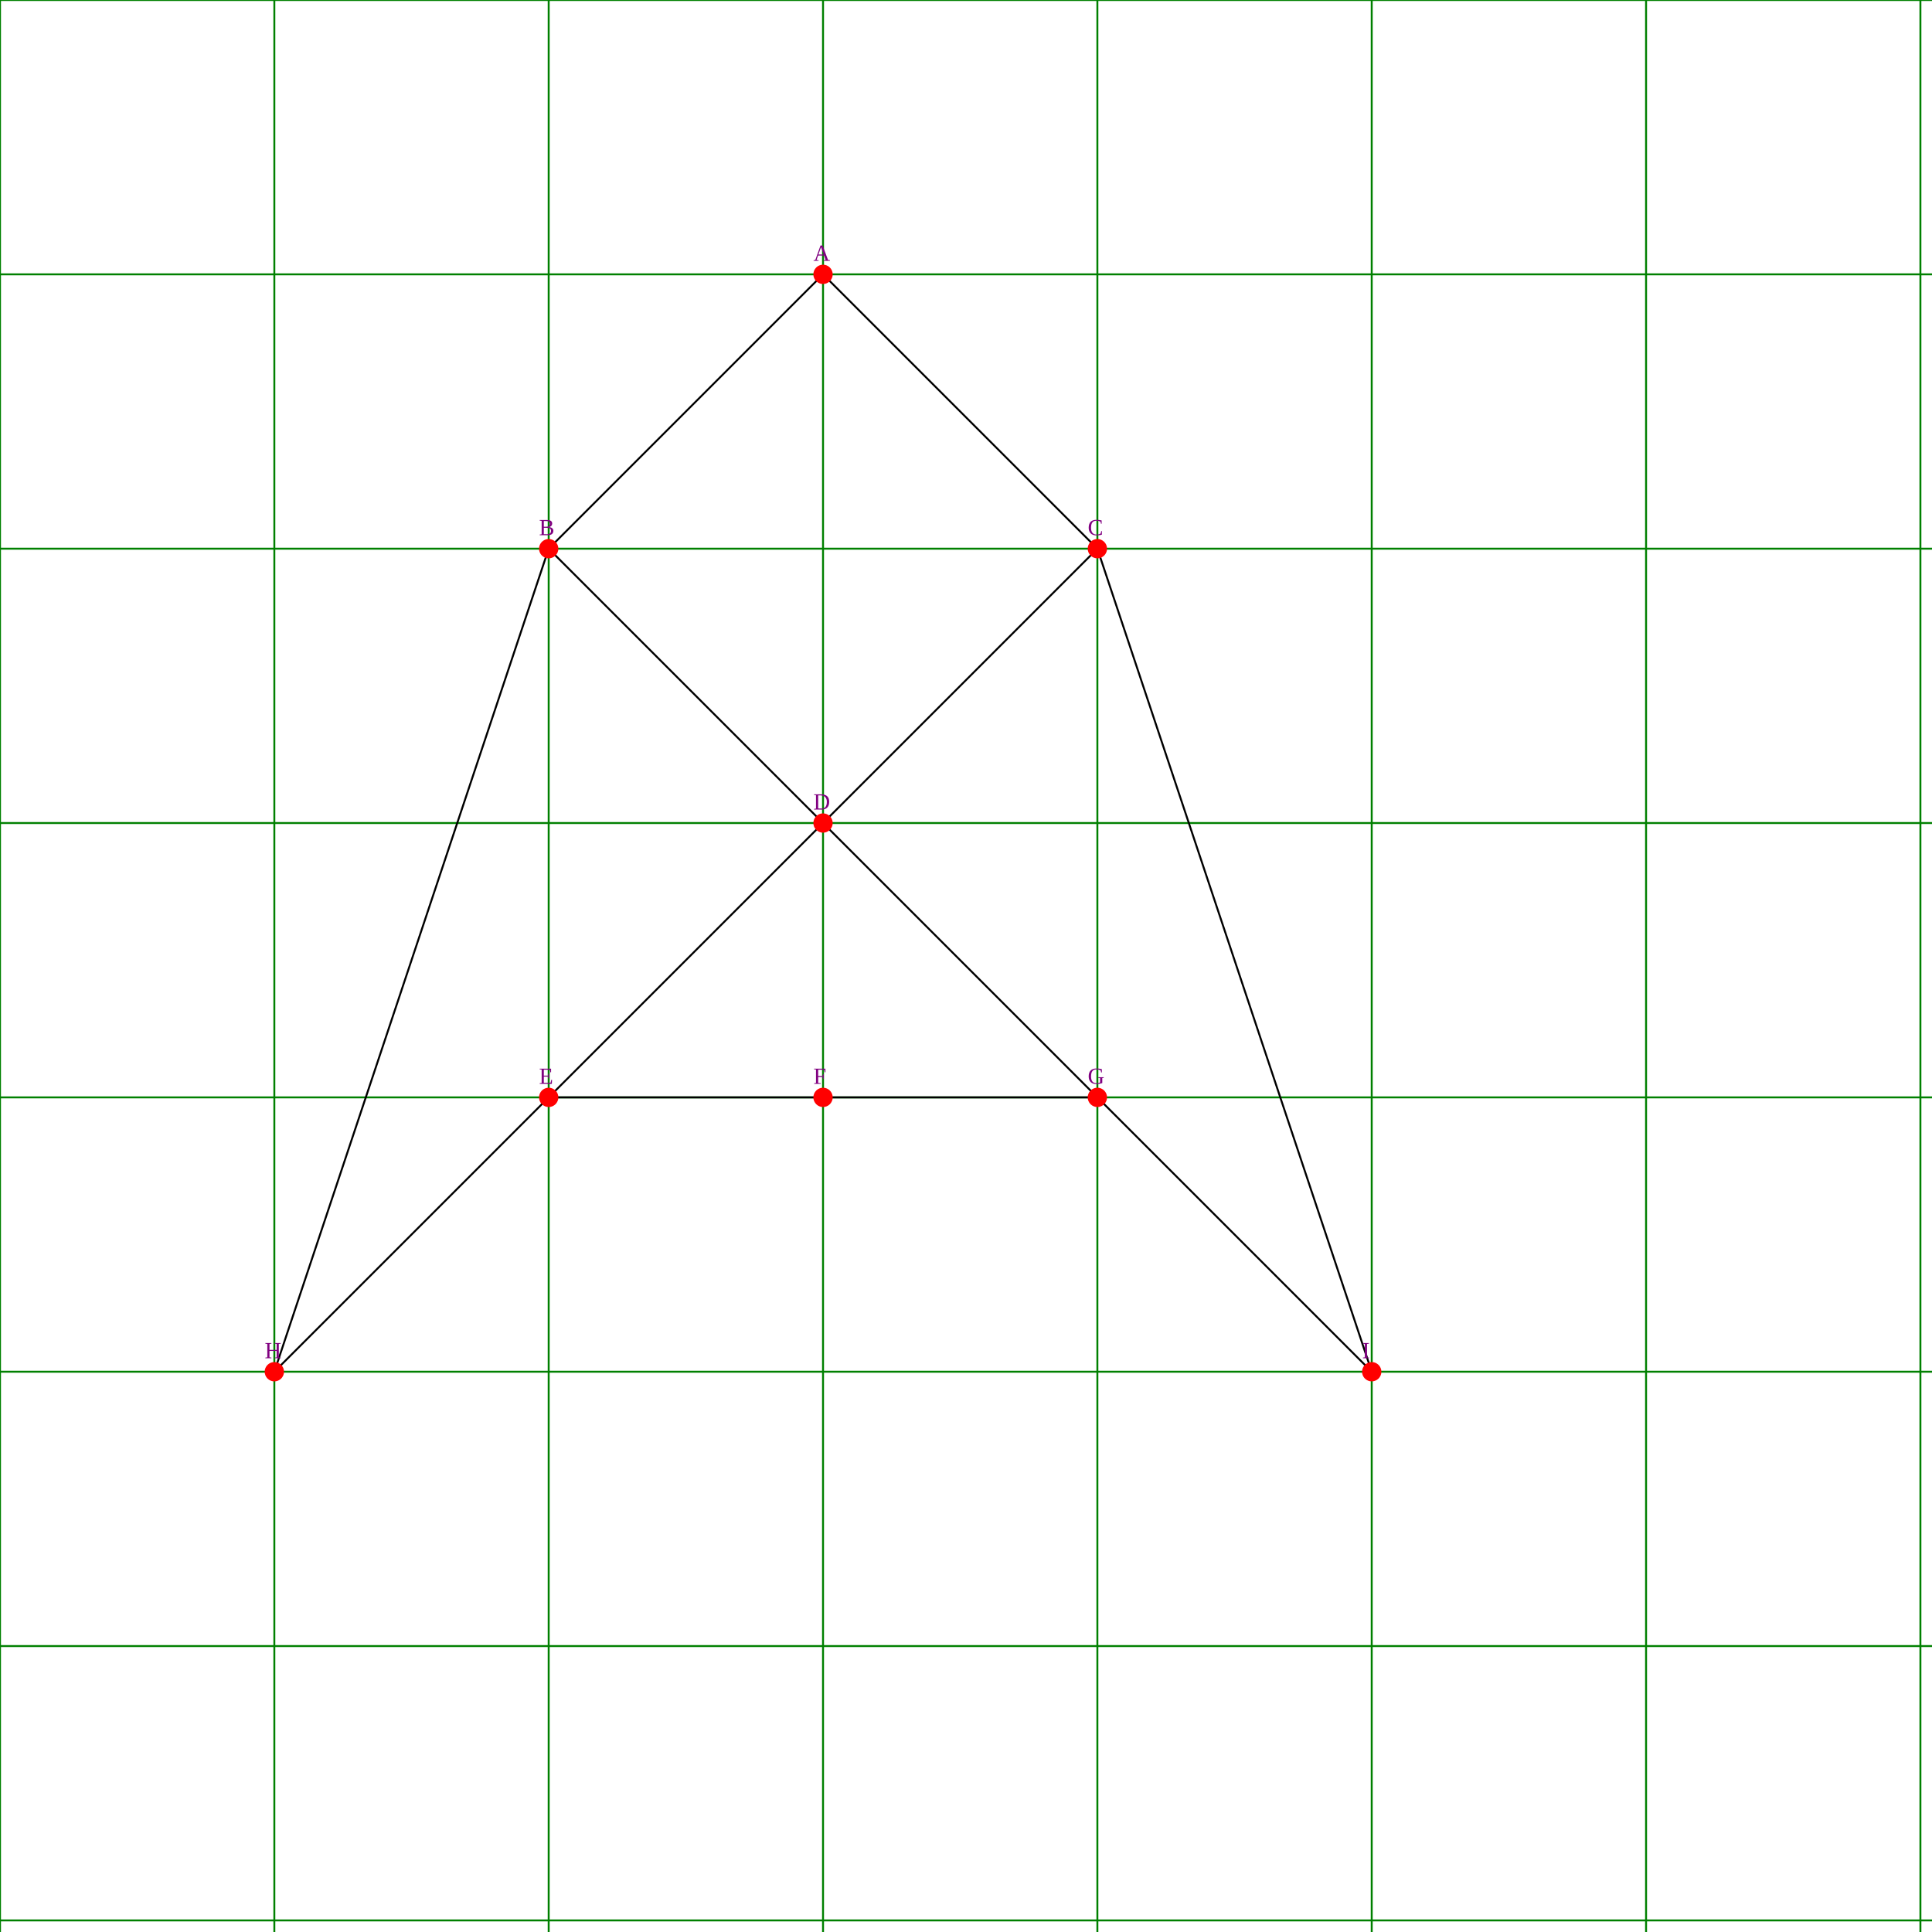
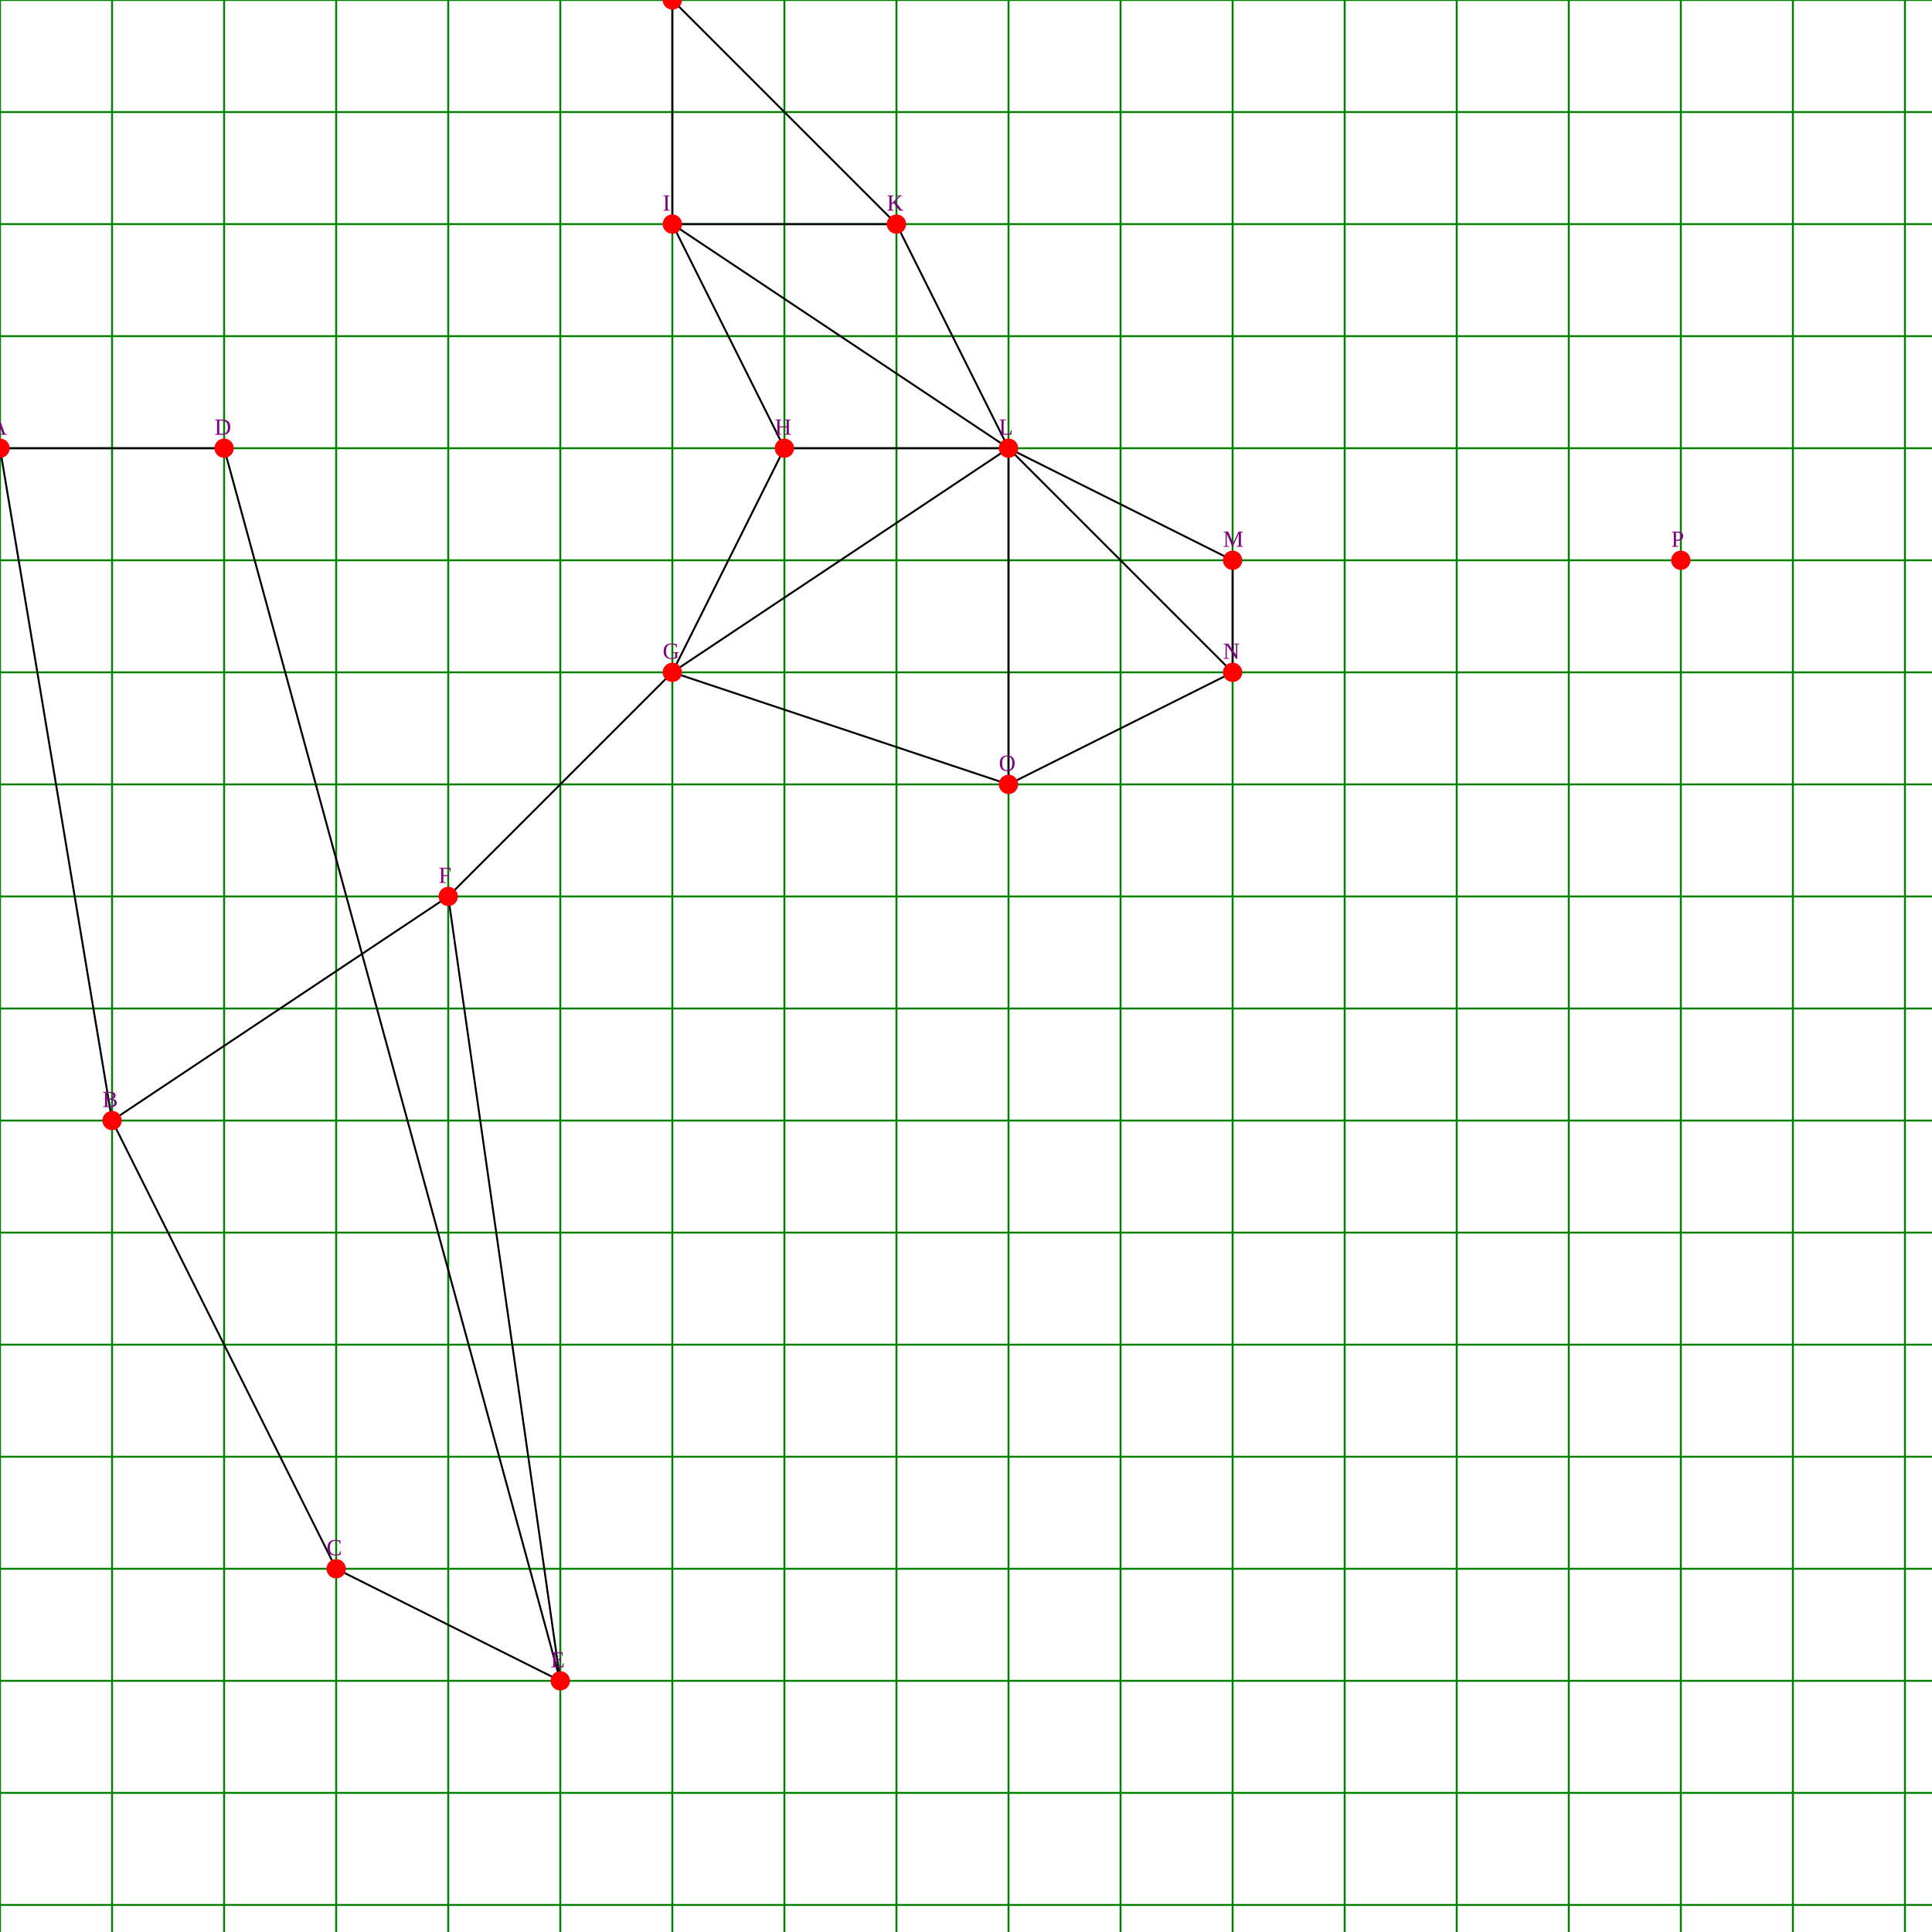
<svg xmlns="http://www.w3.org/2000/svg" version="1.1" width="1000" height="1000">
  <line x1="0" y1="0" x2="1000" y2="0" stroke="green" />
-   <line x1="0" y1="142" x2="1000" y2="142" stroke="green" />
-   <line x1="0" y1="284" x2="1000" y2="284" stroke="green" />
-   <line x1="0" y1="426" x2="1000" y2="426" stroke="green" />
-   <line x1="0" y1="568" x2="1000" y2="568" stroke="green" />
-   <line x1="0" y1="710" x2="1000" y2="710" stroke="green" />
-   <line x1="0" y1="852" x2="1000" y2="852" stroke="green" />
-   <line x1="0" y1="994" x2="1000" y2="994" stroke="green" />
+   <line x1="0" y1="58" x2="1000" y2="58" stroke="green" />
+   <line x1="0" y1="116" x2="1000" y2="116" stroke="green" />
+   <line x1="0" y1="174" x2="1000" y2="174" stroke="green" />
+   <line x1="0" y1="232" x2="1000" y2="232" stroke="green" />
+   <line x1="0" y1="290" x2="1000" y2="290" stroke="green" />
+   <line x1="0" y1="348" x2="1000" y2="348" stroke="green" />
+   <line x1="0" y1="406" x2="1000" y2="406" stroke="green" />
+   <line x1="0" y1="464" x2="1000" y2="464" stroke="green" />
+   <line x1="0" y1="522" x2="1000" y2="522" stroke="green" />
+   <line x1="0" y1="580" x2="1000" y2="580" stroke="green" />
+   <line x1="0" y1="638" x2="1000" y2="638" stroke="green" />
+   <line x1="0" y1="696" x2="1000" y2="696" stroke="green" />
+   <line x1="0" y1="754" x2="1000" y2="754" stroke="green" />
+   <line x1="0" y1="812" x2="1000" y2="812" stroke="green" />
+   <line x1="0" y1="870" x2="1000" y2="870" stroke="green" />
+   <line x1="0" y1="928" x2="1000" y2="928" stroke="green" />
+   <line x1="0" y1="986" x2="1000" y2="986" stroke="green" />
  <line x1="0" y1="0" x2="0" y2="1000" stroke="green" />
-   <line x1="142" y1="0" x2="142" y2="1000" stroke="green" />
-   <line x1="284" y1="0" x2="284" y2="1000" stroke="green" />
-   <line x1="426" y1="0" x2="426" y2="1000" stroke="green" />
-   <line x1="568" y1="0" x2="568" y2="1000" stroke="green" />
-   <line x1="710" y1="0" x2="710" y2="1000" stroke="green" />
-   <line x1="852" y1="0" x2="852" y2="1000" stroke="green" />
-   <line x1="994" y1="0" x2="994" y2="1000" stroke="green" />
-   <line x1="426" y1="142" x2="284" y2="284" stroke="black" />
-   <line x1="426" y1="142" x2="568" y2="284" stroke="black" />
-   <line x1="284" y1="284" x2="426" y2="426" stroke="black" />
-   <line x1="568" y1="284" x2="426" y2="426" stroke="black" />
-   <line x1="426" y1="426" x2="284" y2="568" stroke="black" />
-   <line x1="426" y1="426" x2="568" y2="568" stroke="black" />
-   <line x1="284" y1="284" x2="142" y2="710" stroke="black" />
-   <line x1="568" y1="284" x2="710" y2="710" stroke="black" />
-   <line x1="284" y1="568" x2="426" y2="568" stroke="black" />
-   <line x1="426" y1="568" x2="568" y2="568" stroke="black" />
-   <line x1="568" y1="568" x2="710" y2="710" stroke="black" />
-   <line x1="284" y1="568" x2="142" y2="710" stroke="black" />
-   <circle cx="426" cy="142" r="5" fill="red" />
-   <text x="421" y="135" fill="purple">A</text>
-   <circle cx="284" cy="284" r="5" fill="red" />
-   <text x="279" y="277" fill="purple">B</text>
-   <circle cx="568" cy="284" r="5" fill="red" />
-   <text x="563" y="277" fill="purple">C</text>
-   <circle cx="426" cy="426" r="5" fill="red" />
-   <text x="421" y="419" fill="purple">D</text>
-   <circle cx="284" cy="568" r="5" fill="red" />
-   <text x="279" y="561" fill="purple">E</text>
-   <circle cx="426" cy="568" r="5" fill="red" />
-   <text x="421" y="561" fill="purple">F</text>
-   <circle cx="568" cy="568" r="5" fill="red" />
-   <text x="563" y="561" fill="purple">G</text>
-   <circle cx="142" cy="710" r="5" fill="red" />
-   <text x="137" y="703" fill="purple">H</text>
-   <circle cx="710" cy="710" r="5" fill="red" />
-   <text x="705" y="703" fill="purple">I</text>
+   <line x1="58" y1="0" x2="58" y2="1000" stroke="green" />
+   <line x1="116" y1="0" x2="116" y2="1000" stroke="green" />
+   <line x1="174" y1="0" x2="174" y2="1000" stroke="green" />
+   <line x1="232" y1="0" x2="232" y2="1000" stroke="green" />
+   <line x1="290" y1="0" x2="290" y2="1000" stroke="green" />
+   <line x1="348" y1="0" x2="348" y2="1000" stroke="green" />
+   <line x1="406" y1="0" x2="406" y2="1000" stroke="green" />
+   <line x1="464" y1="0" x2="464" y2="1000" stroke="green" />
+   <line x1="522" y1="0" x2="522" y2="1000" stroke="green" />
+   <line x1="580" y1="0" x2="580" y2="1000" stroke="green" />
+   <line x1="638" y1="0" x2="638" y2="1000" stroke="green" />
+   <line x1="696" y1="0" x2="696" y2="1000" stroke="green" />
+   <line x1="754" y1="0" x2="754" y2="1000" stroke="green" />
+   <line x1="812" y1="0" x2="812" y2="1000" stroke="green" />
+   <line x1="870" y1="0" x2="870" y2="1000" stroke="green" />
+   <line x1="928" y1="0" x2="928" y2="1000" stroke="green" />
+   <line x1="986" y1="0" x2="986" y2="1000" stroke="green" />
+   <line x1="0" y1="232" x2="58" y2="580" stroke="black" />
+   <line x1="0" y1="232" x2="116" y2="232" stroke="black" />
+   <line x1="58" y1="580" x2="232" y2="464" stroke="black" />
+   <line x1="58" y1="580" x2="174" y2="812" stroke="black" />
+   <line x1="174" y1="812" x2="290" y2="870" stroke="black" />
+   <line x1="290" y1="870" x2="232" y2="464" stroke="black" />
+   <line x1="116" y1="232" x2="290" y2="870" stroke="black" />
+   <line x1="232" y1="464" x2="348" y2="348" stroke="black" />
+   <line x1="348" y1="116" x2="348" y2="0" stroke="black" />
+   <line x1="348" y1="116" x2="464" y2="116" stroke="black" />
+   <line x1="348" y1="116" x2="522" y2="232" stroke="black" />
+   <line x1="406" y1="232" x2="348" y2="116" stroke="black" />
+   <line x1="406" y1="232" x2="522" y2="232" stroke="black" />
+   <line x1="348" y1="348" x2="406" y2="232" stroke="black" />
+   <line x1="348" y1="348" x2="522" y2="232" stroke="black" />
+   <line x1="348" y1="348" x2="522" y2="406" stroke="black" />
+   <line x1="522" y1="232" x2="522" y2="406" stroke="black" />
+   <line x1="638" y1="348" x2="522" y2="406" stroke="black" />
+   <line x1="522" y1="232" x2="638" y2="348" stroke="black" />
+   <line x1="638" y1="290" x2="638" y2="348" stroke="black" />
+   <line x1="522" y1="232" x2="638" y2="290" stroke="black" />
+   <line x1="464" y1="116" x2="522" y2="232" stroke="black" />
+   <line x1="348" y1="0" x2="464" y2="116" stroke="black" />
+   <circle cx="0" cy="232" r="5" fill="red" />
+   <text x="-5" y="225" fill="purple">A</text>
+   <circle cx="58" cy="580" r="5" fill="red" />
+   <text x="53" y="573" fill="purple">B</text>
+   <circle cx="174" cy="812" r="5" fill="red" />
+   <text x="169" y="805" fill="purple">C</text>
+   <circle cx="116" cy="232" r="5" fill="red" />
+   <text x="111" y="225" fill="purple">D</text>
+   <circle cx="290" cy="870" r="5" fill="red" />
+   <text x="285" y="863" fill="purple">E</text>
+   <circle cx="232" cy="464" r="5" fill="red" />
+   <text x="227" y="457" fill="purple">F</text>
+   <circle cx="348" cy="348" r="5" fill="red" />
+   <text x="343" y="341" fill="purple">G</text>
+   <circle cx="406" cy="232" r="5" fill="red" />
+   <text x="401" y="225" fill="purple">H</text>
+   <circle cx="348" cy="116" r="5" fill="red" />
+   <text x="343" y="109" fill="purple">I</text>
+   <circle cx="348" cy="0" r="5" fill="red" />
+   <text x="343" y="-7" fill="purple">J</text>
+   <circle cx="464" cy="116" r="5" fill="red" />
+   <text x="459" y="109" fill="purple">K</text>
+   <circle cx="522" cy="232" r="5" fill="red" />
+   <text x="517" y="225" fill="purple">L</text>
+   <circle cx="638" cy="290" r="5" fill="red" />
+   <text x="633" y="283" fill="purple">M</text>
+   <circle cx="638" cy="348" r="5" fill="red" />
+   <text x="633" y="341" fill="purple">N</text>
+   <circle cx="522" cy="406" r="5" fill="red" />
+   <text x="517" y="399" fill="purple">O</text>
+   <circle cx="870" cy="290" r="5" fill="red" />
+   <text x="865" y="283" fill="purple">P</text>
  <defs>
    <radialGradient id="redball" cx="30%" cy="30%" r="100%" fx="30%" fy="30%">
      <stop offset="0%" style="stop-color:rgb(255,250,250)" />
      <stop offset="3%" style="stop-color:rgb(255,250,250)" />
      <stop offset="7%" style="stop-color:rgb(255,160,160)" />
      <stop offset="70%" style="stop-color:rgb(255,0,0)" />
      <stop offset="100%" style="stop-color:rgb(255,0,0)" />
    </radialGradient>
    <radialGradient id="greenball" cx="30%" cy="30%" r="100%" fx="30%" fy="30%">
      <stop offset="0%" style="stop-color:rgb(250,255,250)" />
      <stop offset="3%" style="stop-color:rgb(250,255,250)" />
      <stop offset="7%" style="stop-color:rgb(160,255,160)" />
      <stop offset="70%" style="stop-color:rgb(0,255,0)" />
      <stop offset="100%" style="stop-color:rgb(0,255,0)" />
    </radialGradient>
    <radialGradient id="blueball" cx="30%" cy="30%" r="100%" fx="30%" fy="30%">
      <stop offset="0%" style="stop-color:rgb(250,250,255)" />
      <stop offset="3%" style="stop-color:rgb(250,250,255)" />
      <stop offset="7%" style="stop-color:rgb(160,160,255)" />
      <stop offset="70%" style="stop-color:rgb(0,0,255)" />
      <stop offset="100%" style="stop-color:rgb(0,255,0)" />
    </radialGradient>
    <radialGradient id="yellowball" cx="30%" cy="30%" r="100%" fx="30%" fy="30%">
      <stop offset="0%" style="stop-color:rgb(255,255,250)" />
      <stop offset="3%" style="stop-color:rgb(255,255,250)" />
      <stop offset="7%" style="stop-color:rgb(255,255,160)" />
      <stop offset="70%" style="stop-color:rgb(255,255,0)" />
      <stop offset="100%" style="stop-color:rgb(255,255,0)" />
    </radialGradient>
    <radialGradient id="greyball" cx="30%" cy="30%" r="100%" fx="30%" fy="30%">
      <stop offset="0%" style="stop-color:rgb(250,250,250)" />
      <stop offset="3%" style="stop-color:rgb(250,250,250)" />
      <stop offset="7%" style="stop-color:rgb(160,160,160)" />
      <stop offset="70%" style="stop-color:rgb(100,100,100)" />
      <stop offset="100%" style="stop-color:rgb(100,100,100)" />
    </radialGradient>
  </defs>
</svg>
